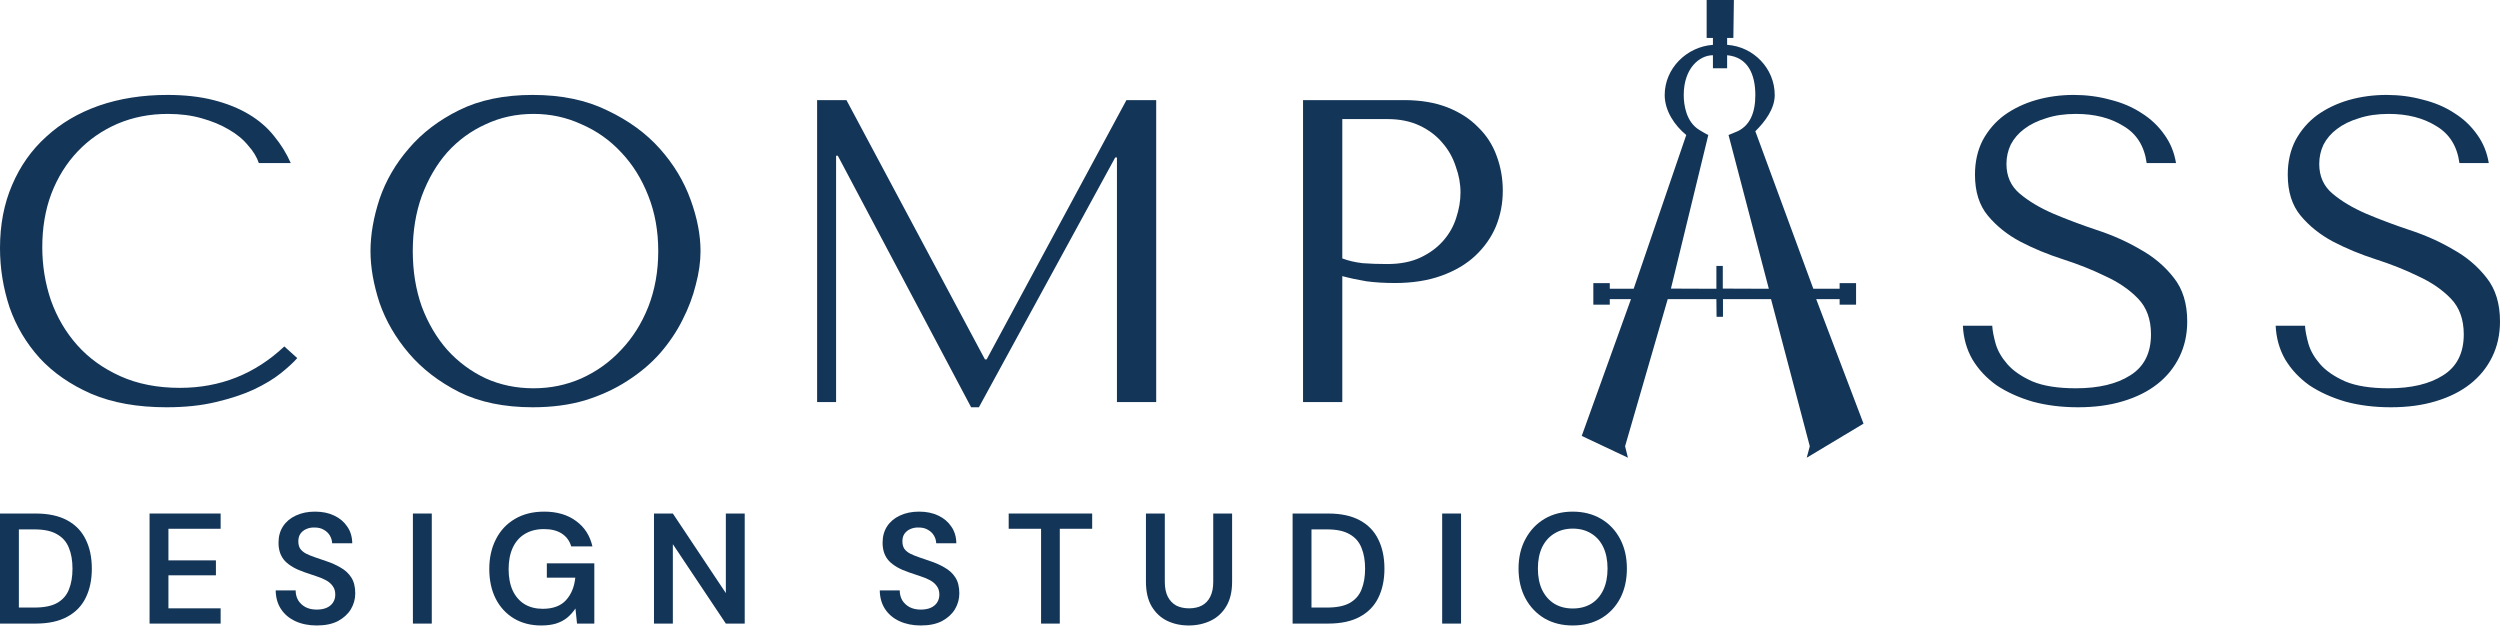
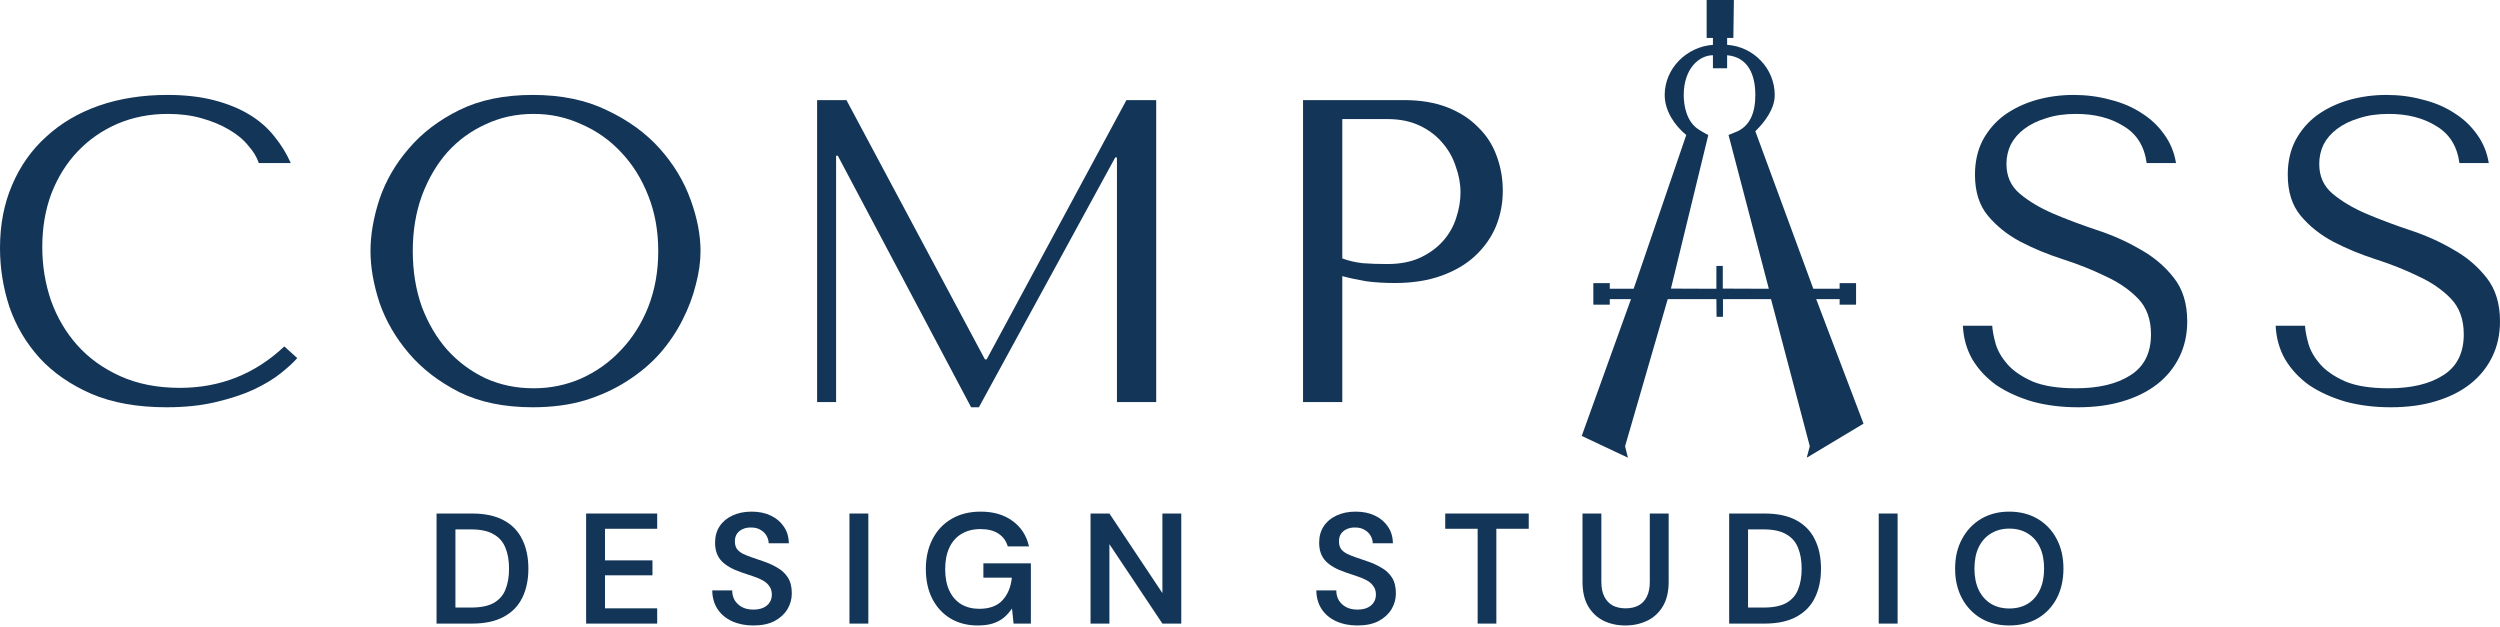
<svg xmlns="http://www.w3.org/2000/svg" width="1800" height="451" viewBox="0 0 1800 451" fill="none">
  <g>
    <g>
      <path d="M204.698 249.436L214.016 257.823C211.324 260.929 207.39 264.553 202.213 268.695C197.036 272.836 190.513 276.771 182.644 280.498C174.982 284.019 165.87 287.021 155.309 289.506C144.955 291.991 133.152 293.234 119.899 293.234C98.984 293.234 80.968 290.024 65.851 283.604C50.734 276.978 38.31 268.384 28.577 257.823C18.844 247.055 11.596 234.837 6.834 221.17C2.278 207.296 0 193.111 0 178.615C0 161.842 2.899 146.725 8.697 133.265C14.495 119.598 22.675 108.001 33.236 98.476C43.797 88.743 56.429 81.288 71.132 76.111C86.041 70.934 102.504 68.346 120.52 68.346C132.945 68.346 144.023 69.588 153.756 72.073C163.489 74.558 171.979 77.975 179.227 82.324C186.475 86.672 192.48 91.849 197.243 97.855C202.213 103.86 206.251 110.383 209.357 117.423H186.371C184.922 113.075 182.333 108.83 178.606 104.688C175.085 100.339 170.426 96.508 164.628 93.195C159.037 89.882 152.514 87.19 145.059 85.119C137.811 83.048 129.735 82.013 120.831 82.013C107.785 82.013 95.671 84.394 84.488 89.157C73.513 93.92 63.987 100.547 55.911 109.037C47.835 117.527 41.519 127.674 36.964 139.477C32.615 151.074 30.441 163.913 30.441 177.994C30.441 191.247 32.511 203.982 36.653 216.2C41.002 228.418 47.318 239.186 55.601 248.504C63.884 257.823 74.238 265.278 86.663 270.869C99.087 276.46 113.376 279.256 129.528 279.256C158.519 279.256 183.576 269.316 204.698 249.436Z" fill="#133558" />
      <path d="M266.756 180.79C266.756 168.986 268.93 156.458 273.279 143.205C277.834 129.952 284.875 117.838 294.401 106.862C303.926 95.68 316.041 86.465 330.743 79.217C345.446 71.97 363.047 68.346 383.548 68.346C404.256 68.346 422.169 72.073 437.285 79.528C452.609 86.776 465.241 95.991 475.181 107.173C485.121 118.355 492.472 130.573 497.235 143.826C501.997 156.872 504.379 169.193 504.379 180.79C504.379 188.452 503.24 196.528 500.962 205.018C498.891 213.508 495.682 221.998 491.333 230.489C487.191 238.772 481.807 246.744 475.181 254.406C468.554 261.861 460.685 268.488 451.574 274.286C442.669 280.084 432.522 284.743 421.133 288.264C409.951 291.577 397.423 293.234 383.548 293.234C363.047 293.234 345.446 289.61 330.743 282.362C316.041 274.907 303.926 265.589 294.401 254.406C284.875 243.224 277.834 231.11 273.279 218.064C268.93 204.811 266.756 192.386 266.756 180.79ZM297.196 180.79C297.196 195.285 299.371 208.642 303.719 220.859C308.275 232.87 314.384 243.224 322.046 251.921C329.915 260.619 339.13 267.452 349.691 272.422C360.252 277.185 371.745 279.566 384.17 279.566C396.387 279.566 407.88 277.185 418.648 272.422C429.623 267.452 439.149 260.619 447.225 251.921C455.508 243.224 462.031 232.87 466.794 220.859C471.557 208.642 473.938 195.285 473.938 180.79C473.938 166.294 471.557 153.041 466.794 141.03C462.031 128.813 455.508 118.355 447.225 109.658C439.149 100.961 429.623 94.231 418.648 89.468C407.88 84.498 396.387 82.013 384.17 82.013C371.745 82.013 360.252 84.498 349.691 89.468C339.13 94.231 329.915 100.961 322.046 109.658C314.384 118.355 308.275 128.813 303.719 141.03C299.371 153.041 297.196 166.294 297.196 180.79Z" fill="#133558" />
      <path d="M609.441 72.073L709.149 258.755H710.392L811.032 72.073H832.465V289.506H804.198V113.385H802.956L704.801 293.234H699.209L603.228 112.143H601.986V289.506H588.319V72.073H609.441Z" fill="#133558" />
      <path d="M966.455 198.806V289.506H938.189V72.073H1010.87C1022.88 72.073 1033.34 73.833 1042.25 77.354C1051.15 80.874 1058.5 85.637 1064.3 91.642C1070.31 97.44 1074.76 104.378 1077.66 112.454C1080.56 120.323 1082.01 128.606 1082.01 137.303C1082.01 146.415 1080.35 155.008 1077.04 163.084C1073.72 170.953 1068.75 177.994 1062.13 184.206C1055.71 190.212 1047.63 194.975 1037.9 198.495C1028.16 202.015 1016.98 203.775 1004.35 203.775C996.896 203.775 990.062 203.361 983.85 202.533C977.638 201.498 971.839 200.255 966.455 198.806ZM966.455 85.74V186.07C970.804 187.727 975.67 188.866 981.054 189.487C986.438 189.901 992.34 190.108 998.76 190.108C1008.08 190.108 1016.05 188.555 1022.68 185.449C1029.3 182.343 1034.79 178.305 1039.14 173.335C1043.49 168.365 1046.59 162.877 1048.46 156.872C1050.53 150.66 1051.56 144.551 1051.56 138.546C1051.56 132.333 1050.43 126.121 1048.15 119.908C1046.08 113.489 1042.87 107.794 1038.52 102.824C1034.17 97.647 1028.68 93.506 1022.06 90.4C1015.43 87.293 1007.77 85.74 999.07 85.74H966.455Z" fill="#133558" />
      <path d="M1413.28 234.527H1434.4C1434.61 238.047 1435.44 242.396 1436.89 247.573C1438.34 252.543 1441.13 257.409 1445.27 262.172C1449.42 266.935 1455.42 271.076 1463.29 274.596C1471.16 277.91 1481.62 279.566 1494.66 279.566C1511.02 279.566 1524.07 276.46 1533.8 270.248C1543.74 264.035 1548.71 254.199 1548.71 240.739C1548.71 229.971 1545.6 221.377 1539.39 214.958C1533.18 208.538 1525.31 203.154 1515.78 198.806C1506.47 194.25 1496.32 190.212 1485.34 186.691C1474.37 183.171 1464.12 178.926 1454.59 173.956C1445.27 168.986 1437.51 162.774 1431.3 155.319C1425.08 147.864 1421.98 138.028 1421.98 125.81C1421.98 116.492 1423.84 108.208 1427.57 100.961C1431.5 93.713 1436.68 87.708 1443.1 82.945C1449.73 78.182 1457.28 74.558 1465.77 72.073C1474.47 69.588 1483.58 68.346 1493.11 68.346C1502.22 68.346 1510.92 69.485 1519.2 71.763C1527.69 73.833 1535.25 77.043 1541.88 81.392C1548.5 85.533 1553.99 90.71 1558.34 96.923C1562.69 102.928 1565.48 109.762 1566.73 117.423H1545.6C1543.95 105.206 1538.36 96.301 1528.83 90.71C1519.51 84.912 1508.12 82.013 1494.66 82.013C1486.59 82.013 1479.44 83.048 1473.23 85.119C1467.02 86.983 1461.74 89.571 1457.39 92.885C1453.25 95.991 1450.04 99.718 1447.76 104.067C1445.69 108.416 1444.65 113.075 1444.65 118.045C1444.65 126.949 1447.86 134.093 1454.28 139.477C1460.7 144.861 1468.67 149.624 1478.2 153.766C1487.93 157.907 1498.39 161.842 1509.57 165.569C1520.96 169.297 1531.42 173.956 1540.94 179.547C1550.68 184.931 1558.75 191.765 1565.17 200.048C1571.59 208.124 1574.8 218.582 1574.8 231.42C1574.8 240.739 1572.94 249.229 1569.21 256.891C1565.48 264.553 1560.2 271.076 1553.37 276.46C1546.54 281.844 1538.25 285.986 1528.52 288.885C1518.99 291.784 1508.23 293.234 1496.22 293.234C1484.41 293.234 1473.54 291.888 1463.6 289.195C1453.66 286.296 1444.96 282.362 1437.51 277.392C1430.26 272.215 1424.46 266.003 1420.11 258.755C1415.97 251.507 1413.69 243.431 1413.28 234.527Z" fill="#133558" />
      <path d="M1638.48 234.527H1659.6C1659.81 238.047 1660.64 242.396 1662.09 247.573C1663.54 252.543 1666.33 257.409 1670.47 262.172C1674.61 266.935 1680.62 271.076 1688.49 274.596C1696.36 277.91 1706.81 279.566 1719.86 279.566C1736.22 279.566 1749.27 276.46 1759 270.248C1768.94 264.035 1773.91 254.199 1773.91 240.739C1773.91 229.971 1770.8 221.377 1764.59 214.958C1758.38 208.538 1750.51 203.154 1740.98 198.806C1731.66 194.25 1721.52 190.212 1710.54 186.691C1699.57 183.171 1689.32 178.926 1679.79 173.956C1670.47 168.986 1662.71 162.774 1656.49 155.319C1650.28 147.864 1647.18 138.028 1647.18 125.81C1647.18 116.492 1649.04 108.208 1652.77 100.961C1656.7 93.713 1661.88 87.708 1668.3 82.945C1674.92 78.182 1682.48 74.558 1690.97 72.073C1699.67 69.588 1708.78 68.346 1718.31 68.346C1727.42 68.346 1736.12 69.485 1744.4 71.763C1752.89 73.833 1760.45 77.043 1767.07 81.392C1773.7 85.533 1779.19 90.71 1783.54 96.923C1787.89 102.928 1790.68 109.762 1791.92 117.423H1770.8C1769.15 105.206 1763.55 96.301 1754.03 90.71C1744.71 84.912 1733.32 82.013 1719.86 82.013C1711.78 82.013 1704.64 83.048 1698.43 85.119C1692.22 86.983 1686.93 89.571 1682.59 92.885C1678.44 95.991 1675.23 99.718 1672.96 104.067C1670.89 108.416 1669.85 113.075 1669.85 118.045C1669.85 126.949 1673.06 134.093 1679.48 139.477C1685.9 144.861 1693.87 149.624 1703.4 153.766C1713.13 157.907 1723.59 161.842 1734.77 165.569C1746.16 169.297 1756.62 173.956 1766.14 179.547C1775.88 184.931 1783.95 191.765 1790.37 200.048C1796.79 208.124 1800 218.582 1800 231.42C1800 240.739 1798.14 249.229 1794.41 256.891C1790.68 264.553 1785.4 271.076 1778.57 276.46C1771.73 281.844 1763.45 285.986 1753.72 288.885C1744.19 291.784 1733.42 293.234 1721.41 293.234C1709.61 293.234 1698.74 291.888 1688.8 289.195C1678.86 286.296 1670.16 282.362 1662.71 277.392C1655.46 272.215 1649.66 266.003 1645.31 258.755C1641.17 251.507 1638.89 243.431 1638.48 234.527Z" fill="#133558" />
      <path d="M1324.53 215.37V219.374H1336.37V203.843H1324.53V207.911H1305.59L1263.84 94.482C1270.7 87.751 1277.81 78.403 1277.81 68.431C1277.81 49.236 1262.47 33.53 1243.53 32.284V27.298H1248.02L1248.39 0H1228.79V27.298H1233.31V32.284C1214.37 33.655 1198.58 49.236 1198.58 68.431C1198.58 79.649 1205.63 90.334 1214.11 97.19L1176.24 207.911H1159.04V203.843H1147.2V219.374H1159.04V215.37H1174.31L1138.85 313.861L1172.1 329.547L1170.06 321.296L1200.76 215.37H1235.8L1235.93 228.104H1240.54V215.37H1275.14L1303.05 321.296L1300.84 329.547L1341.73 305.011L1307.66 215.37H1324.53ZM1240.41 207.911V191.458H1235.8V207.911L1203.07 207.787L1229.98 97.19C1228.51 96.584 1225.27 94.618 1223.59 93.61C1213.99 87.847 1212.29 75.471 1212.29 68.431C1212.29 49.141 1223.59 39.762 1233.31 39.762V49.141H1243.53V39.762C1258.36 41.133 1263.84 53.349 1263.84 68.431C1263.84 80.522 1260.35 91.256 1249.01 95.37C1248.89 95.37 1244.79 97.19 1244.54 97.19L1273.56 207.911L1240.29 207.787L1240.41 207.911Z" fill="#133558" />
    </g>
  </g>
  <g>
    <g>
-       <path d="M0 448.981V369.733H25.586C34.794 369.733 42.379 371.355 48.341 374.601C54.379 377.846 58.832 382.45 61.7 388.412C64.644 394.299 66.116 401.319 66.116 409.47C66.116 417.47 64.644 424.452 61.7 430.414C58.832 436.301 54.379 440.867 48.341 444.113C42.379 447.358 34.794 448.981 25.586 448.981H0ZM13.585 437.433H24.907C31.775 437.433 37.171 436.339 41.096 434.15C45.096 431.886 47.926 428.678 49.587 424.527C51.323 420.3 52.191 415.281 52.191 409.47C52.191 403.583 51.323 398.564 49.587 394.413C47.926 390.186 45.096 386.941 41.096 384.676C37.171 382.337 31.775 381.167 24.907 381.167H13.585V437.433Z" fill="#133558" />
-       <path d="M107.684 448.981V369.733H158.855V380.714H121.269V403.47H155.459V414.225H121.269V437.999H158.855V448.981H107.684Z" fill="#133558" />
-       <path d="M228.042 450.339C222.306 450.339 217.211 449.32 212.758 447.283C208.305 445.245 204.833 442.339 202.343 438.565C199.852 434.792 198.569 430.301 198.494 425.093H212.871C212.871 427.735 213.475 430.112 214.683 432.225C215.966 434.263 217.702 435.886 219.891 437.093C222.155 438.301 224.872 438.905 228.042 438.905C230.759 438.905 233.099 438.49 235.061 437.66C237.099 436.754 238.646 435.509 239.703 433.924C240.835 432.263 241.401 430.339 241.401 428.15C241.401 425.659 240.797 423.621 239.589 422.036C238.457 420.376 236.872 418.98 234.835 417.848C232.797 416.715 230.457 415.734 227.815 414.904C225.174 413.998 222.381 413.055 219.438 412.074C213.173 409.96 208.456 407.281 205.286 404.036C202.116 400.715 200.531 396.3 200.531 390.79C200.531 386.186 201.626 382.224 203.815 378.903C206.003 375.582 209.06 373.016 212.985 371.204C216.985 369.317 221.589 368.374 226.797 368.374C232.08 368.374 236.684 369.317 240.608 371.204C244.608 373.091 247.741 375.733 250.005 379.129C252.345 382.45 253.552 386.45 253.628 391.13H239.137C239.061 389.167 238.533 387.356 237.552 385.695C236.57 383.959 235.136 382.563 233.25 381.507C231.438 380.374 229.212 379.808 226.57 379.808C224.306 379.733 222.268 380.11 220.457 380.941C218.721 381.695 217.324 382.827 216.268 384.337C215.287 385.771 214.796 387.582 214.796 389.771C214.796 391.884 215.249 393.658 216.155 395.092C217.136 396.451 218.532 397.62 220.343 398.602C222.155 399.507 224.268 400.375 226.683 401.205C229.098 402.036 231.74 402.941 234.608 403.922C238.533 405.206 242.08 406.791 245.25 408.677C248.495 410.489 251.062 412.866 252.948 415.81C254.835 418.753 255.779 422.565 255.779 427.244C255.779 431.32 254.722 435.131 252.609 438.678C250.495 442.15 247.401 444.981 243.325 447.169C239.25 449.283 234.155 450.339 228.042 450.339Z" fill="#133558" />
-       <path d="M297.291 448.981V369.733H310.876V448.981H297.291Z" fill="#133558" />
-       <path d="M389.643 450.339C382.171 450.339 375.604 448.641 369.944 445.245C364.359 441.848 360.019 437.131 356.924 431.093C353.83 424.98 352.283 417.848 352.283 409.696C352.283 401.621 353.868 394.488 357.038 388.299C360.208 382.035 364.736 377.167 370.623 373.695C376.586 370.148 383.642 368.374 391.794 368.374C401.001 368.374 408.624 370.601 414.662 375.054C420.776 379.431 424.738 385.544 426.55 393.394H411.266C410.134 389.469 407.907 386.412 404.587 384.224C401.266 382.035 396.964 380.941 391.68 380.941C386.322 380.941 381.718 382.11 377.869 384.45C374.095 386.714 371.189 390.035 369.151 394.413C367.189 398.715 366.208 403.847 366.208 409.809C366.208 415.772 367.189 420.904 369.151 425.206C371.189 429.508 374.057 432.791 377.755 435.056C381.454 437.244 385.793 438.339 390.775 438.339C398.171 438.339 403.756 436.263 407.53 432.112C411.304 427.961 413.53 422.565 414.21 415.923H393.718V405.621H427.908V448.981H415.455L414.323 438.112C412.587 440.679 410.587 442.905 408.323 444.792C406.058 446.603 403.379 448 400.285 448.981C397.266 449.886 393.718 450.339 389.643 450.339Z" fill="#133558" />
-       <path d="M470.868 448.981V369.733H484.453L522.605 427.018V369.733H536.191V448.981H522.605L484.453 391.809V448.981H470.868Z" fill="#133558" />
-       <path d="M662.978 450.339C657.242 450.339 652.147 449.32 647.694 447.283C643.241 445.245 639.77 442.339 637.279 438.565C634.788 434.792 633.505 430.301 633.43 425.093H647.808C647.808 427.735 648.411 430.112 649.619 432.225C650.902 434.263 652.638 435.886 654.827 437.093C657.091 438.301 659.808 438.905 662.978 438.905C665.695 438.905 668.035 438.49 669.997 437.66C672.035 436.754 673.582 435.509 674.639 433.924C675.771 432.263 676.337 430.339 676.337 428.15C676.337 425.659 675.733 423.621 674.526 422.036C673.393 420.376 671.808 418.98 669.771 417.848C667.733 416.715 665.393 415.734 662.751 414.904C660.11 413.998 657.317 413.055 654.374 412.074C648.109 409.96 643.392 407.281 640.222 404.036C637.052 400.715 635.467 396.3 635.467 390.79C635.467 386.186 636.562 382.224 638.751 378.903C640.939 375.582 643.996 373.016 647.921 371.204C651.921 369.317 656.525 368.374 661.733 368.374C667.016 368.374 671.62 369.317 675.544 371.204C679.545 373.091 682.677 375.733 684.941 379.129C687.281 382.45 688.488 386.45 688.564 391.13H674.073C673.997 389.167 673.469 387.356 672.488 385.695C671.507 383.959 670.073 382.563 668.186 381.507C666.374 380.374 664.148 379.808 661.506 379.808C659.242 379.733 657.204 380.11 655.393 380.941C653.657 381.695 652.261 382.827 651.204 384.337C650.223 385.771 649.732 387.582 649.732 389.771C649.732 391.884 650.185 393.658 651.091 395.092C652.072 396.451 653.468 397.62 655.28 398.602C657.091 399.507 659.204 400.375 661.619 401.205C664.035 402.036 666.676 402.941 669.544 403.922C673.469 405.206 677.016 406.791 680.186 408.677C683.432 410.489 685.998 412.866 687.885 415.81C689.771 418.753 690.715 422.565 690.715 427.244C690.715 431.32 689.658 435.131 687.545 438.678C685.432 442.15 682.337 444.981 678.262 447.169C674.186 449.283 669.091 450.339 662.978 450.339Z" fill="#133558" />
-       <path d="M749.575 448.981V380.714H726.254V369.733H786.369V380.714H763.047V448.981H749.575Z" fill="#133558" />
-       <path d="M855.871 450.339C850.135 450.339 844.927 449.207 840.248 446.943C835.644 444.679 831.946 441.207 829.153 436.527C826.436 431.848 825.078 425.961 825.078 418.866V369.733H838.663V418.98C838.663 423.282 839.38 426.829 840.814 429.622C842.248 432.414 844.248 434.527 846.814 435.961C849.456 437.32 852.55 437.999 856.098 437.999C859.72 437.999 862.815 437.32 865.381 435.961C868.023 434.527 870.023 432.414 871.381 429.622C872.815 426.829 873.532 423.282 873.532 418.98V369.733H887.117V418.866C887.117 425.961 885.721 431.848 882.929 436.527C880.136 441.207 876.362 444.679 871.608 446.943C866.853 449.207 861.607 450.339 855.871 450.339Z" fill="#133558" />
-       <path d="M930.679 448.981V369.733H956.265C965.473 369.733 973.058 371.355 979.021 374.601C985.059 377.846 989.512 382.45 992.38 388.412C995.323 394.299 996.795 401.319 996.795 409.47C996.795 417.47 995.323 424.452 992.38 430.414C989.512 436.301 985.059 440.867 979.021 444.113C973.058 447.358 965.473 448.981 956.265 448.981H930.679ZM944.265 437.433H955.586C962.454 437.433 967.85 436.339 971.775 434.15C975.775 431.886 978.606 428.678 980.266 424.527C982.002 420.3 982.87 415.281 982.87 409.47C982.87 403.583 982.002 398.564 980.266 394.413C978.606 390.186 975.775 386.941 971.775 384.676C967.85 382.337 962.454 381.167 955.586 381.167H944.265V437.433Z" fill="#133558" />
-       <path d="M1038.36 448.981V369.733H1051.95V448.981H1038.36Z" fill="#133558" />
-       <path d="M1132.3 450.339C1124.68 450.339 1117.92 448.641 1112.03 445.245C1106.22 441.773 1101.66 436.98 1098.34 430.867C1095.02 424.678 1093.35 417.508 1093.35 409.357C1093.35 401.281 1095.02 394.186 1098.34 388.073C1101.66 381.884 1106.22 377.054 1112.03 373.582C1117.92 370.11 1124.68 368.374 1132.3 368.374C1140.07 368.374 1146.9 370.11 1152.79 373.582C1158.68 377.054 1163.24 381.884 1166.49 388.073C1169.73 394.186 1171.36 401.281 1171.36 409.357C1171.36 417.508 1169.73 424.678 1166.49 430.867C1163.24 436.98 1158.68 441.773 1152.79 445.245C1146.9 448.641 1140.07 450.339 1132.3 450.339ZM1132.41 438.112C1137.47 438.112 1141.88 436.98 1145.66 434.716C1149.43 432.376 1152.34 429.055 1154.38 424.753C1156.41 420.451 1157.43 415.319 1157.43 409.357C1157.43 403.394 1156.41 398.262 1154.38 393.96C1152.34 389.658 1149.43 386.375 1145.66 384.11C1141.88 381.771 1137.47 380.601 1132.41 380.601C1127.36 380.601 1122.94 381.771 1119.17 384.11C1115.39 386.375 1112.45 389.658 1110.34 393.96C1108.3 398.262 1107.28 403.394 1107.28 409.357C1107.28 415.319 1108.3 420.451 1110.34 424.753C1112.45 429.055 1115.39 432.376 1119.17 434.716C1122.94 436.98 1127.36 438.112 1132.41 438.112Z" fill="#133558" />
+       <path d="M314.321 448.981V369.733H339.907C349.115 369.733 356.7 371.355 362.663 374.601C368.701 377.846 373.154 382.45 376.022 388.412C378.965 394.299 380.437 401.319 380.437 409.47C380.437 417.47 378.965 424.452 376.022 430.414C373.154 436.301 368.701 440.867 362.663 444.113C356.7 447.358 349.115 448.981 339.907 448.981H314.321ZM327.907 437.433H339.228C346.096 437.433 351.492 436.339 355.417 434.15C359.417 431.886 362.248 428.678 363.908 424.527C365.644 420.3 366.512 415.281 366.512 409.47C366.512 403.583 365.644 398.564 363.908 394.413C362.248 390.186 359.417 386.941 355.417 384.676C351.492 382.337 346.096 381.167 339.228 381.167H327.907V437.433Z" fill="#133558" />
+       <path d="M422.005 448.981V369.733H473.177V380.714H435.59V403.47H469.78V414.225H435.59V437.999H473.177V448.981H422.005Z" fill="#133558" />
+       <path d="M542.363 450.339C536.627 450.339 531.533 449.32 527.08 447.283C522.627 445.245 519.155 442.339 516.664 438.565C514.173 434.792 512.89 430.301 512.815 425.093H527.193C527.193 427.735 527.797 430.112 529.004 432.225C530.287 434.263 532.023 435.886 534.212 437.093C536.476 438.301 539.193 438.905 542.363 438.905C545.08 438.905 547.42 438.49 549.382 437.66C551.42 436.754 552.967 435.509 554.024 433.924C555.156 432.263 555.722 430.339 555.722 428.15C555.722 425.659 555.118 423.621 553.911 422.036C552.779 420.376 551.194 418.98 549.156 417.848C547.118 416.715 544.778 415.734 542.137 414.904C539.495 413.998 536.703 413.055 533.759 412.074C527.495 409.96 522.778 407.281 519.608 404.036C516.438 400.715 514.853 396.3 514.853 390.79C514.853 386.186 515.947 382.224 518.136 378.903C520.325 375.582 523.381 373.016 527.306 371.204C531.306 369.317 535.91 368.374 541.118 368.374C546.401 368.374 551.005 369.317 554.93 371.204C558.93 373.091 562.062 375.733 564.326 379.129C566.666 382.45 567.873 386.45 567.949 391.13H553.458C553.382 389.167 552.854 387.356 551.873 385.695C550.892 383.959 549.458 382.563 547.571 381.507C545.759 380.374 543.533 379.808 540.891 379.808C538.627 379.733 536.589 380.11 534.778 380.941C533.042 381.695 531.646 382.827 530.589 384.337C529.608 385.771 529.117 387.582 529.117 389.771C529.117 391.884 529.57 393.658 530.476 395.092C531.457 396.451 532.853 397.62 534.665 398.602C536.476 399.507 538.589 400.375 541.005 401.205C543.42 402.036 546.061 402.941 548.929 403.922C552.854 405.206 556.401 406.791 559.571 408.677C562.817 410.489 565.383 412.866 567.27 415.81C569.157 418.753 570.1 422.565 570.1 427.244C570.1 431.32 569.043 435.131 566.93 438.678C564.817 442.15 561.722 444.981 557.647 447.169C553.571 449.283 548.477 450.339 542.363 450.339Z" fill="#133558" />
+       <path d="M611.612 448.981V369.733H625.198V448.981H611.612Z" fill="#133558" />
+       <path d="M703.964 450.339C696.492 450.339 689.926 448.641 684.265 445.245C678.68 441.848 674.34 437.131 671.246 431.093C668.151 424.98 666.604 417.848 666.604 409.696C666.604 401.621 668.189 394.488 671.359 388.299C674.529 382.035 679.057 377.167 684.944 373.695C690.907 370.148 697.964 368.374 706.115 368.374C715.323 368.374 722.946 370.601 728.984 375.054C735.097 379.431 739.06 385.544 740.871 393.394H725.587C724.455 389.469 722.229 386.412 718.908 384.224C715.587 382.035 711.285 380.941 706.002 380.941C700.643 380.941 696.039 382.11 692.19 384.45C688.416 386.714 685.51 390.035 683.473 394.413C681.51 398.715 680.529 403.847 680.529 409.809C680.529 415.772 681.51 420.904 683.473 425.206C685.51 429.508 688.378 432.791 692.077 435.056C695.775 437.244 700.115 438.339 705.096 438.339C712.492 438.339 718.078 436.263 721.851 432.112C725.625 427.961 727.852 422.565 728.531 415.923H708.04V405.621H742.229V448.981H729.776L728.644 438.112C726.908 440.679 724.908 442.905 722.644 444.792C720.38 446.603 717.7 448 714.606 448.981C711.587 449.886 708.039 450.339 703.964 450.339Z" fill="#133558" />
+       <path d="M785.189 448.981V369.733H798.774L836.927 427.018V369.733H850.512V448.981H836.927L798.774 391.809V448.981H785.189Z" fill="#133558" />
+       <path d="M977.299 450.339C971.563 450.339 966.469 449.32 962.016 447.283C957.563 445.245 954.091 442.339 951.6 438.565C949.11 434.792 947.826 430.301 947.751 425.093H962.129C962.129 427.735 962.733 430.112 963.94 432.225C965.223 434.263 966.959 435.886 969.148 437.093C971.412 438.301 974.129 438.905 977.299 438.905C980.016 438.905 982.356 438.49 984.318 437.66C986.356 436.754 987.903 435.509 988.96 433.924C990.092 432.263 990.658 430.339 990.658 428.15C990.658 425.659 990.054 423.621 988.847 422.036C987.715 420.376 986.13 418.98 984.092 417.848C982.054 416.715 979.714 415.734 977.073 414.904C974.431 413.998 971.639 413.055 968.695 412.074C962.431 409.96 957.714 407.281 954.544 404.036C951.374 400.715 949.789 396.3 949.789 390.79C949.789 386.186 950.883 382.224 953.072 378.903C955.261 375.582 958.317 373.016 962.242 371.204C966.242 369.317 970.846 368.374 976.054 368.374C981.337 368.374 985.941 369.317 989.866 371.204C993.866 373.091 996.998 375.733 999.262 379.129C1001.6 382.45 1002.81 386.45 1002.89 391.13H988.394C988.318 389.167 987.79 387.356 986.809 385.695C985.828 383.959 984.394 382.563 982.507 381.507C980.696 380.374 978.469 379.808 975.828 379.808C973.563 379.733 971.525 380.11 969.714 380.941C967.978 381.695 966.582 382.827 965.525 384.337C964.544 385.771 964.053 387.582 964.053 389.771C964.053 391.884 964.506 393.658 965.412 395.092C966.393 396.451 967.789 397.62 969.601 398.602C971.412 399.507 973.526 400.375 975.941 401.205C978.356 402.036 980.997 402.941 983.866 403.922C987.79 405.206 991.337 406.791 994.507 408.677C997.753 410.489 1000.32 412.866 1002.21 415.81C1004.09 418.753 1005.04 422.565 1005.04 427.244C1005.04 431.32 1003.98 435.131 1001.87 438.678C999.753 442.15 996.658 444.981 992.583 447.169C988.507 449.283 983.413 450.339 977.299 450.339Z" fill="#133558" />
+       <path d="M1063.9 448.981V380.714H1040.57V369.733H1100.69V380.714H1077.37V448.981H1063.9Z" fill="#133558" />
+       <path d="M1170.19 450.339C1164.46 450.339 1159.25 449.207 1154.57 446.943C1149.97 444.679 1146.27 441.207 1143.47 436.527C1140.76 431.848 1139.4 425.961 1139.4 418.866V369.733H1152.98V418.98C1152.98 423.282 1153.7 426.829 1155.14 429.622C1156.57 432.414 1158.57 434.527 1161.14 435.961C1163.78 437.32 1166.87 437.999 1170.42 437.999C1174.04 437.999 1177.14 437.32 1179.7 435.961C1182.34 434.527 1184.34 432.414 1185.7 429.622C1187.14 426.829 1187.85 423.282 1187.85 418.98V369.733H1201.44V418.866C1201.44 425.961 1200.04 431.848 1197.25 436.527C1194.46 441.207 1190.68 444.679 1185.93 446.943C1181.17 449.207 1175.93 450.339 1170.19 450.339Z" fill="#133558" />
+       <path d="M1245 448.981V369.733H1270.59C1279.79 369.733 1287.38 371.355 1293.34 374.601C1299.38 377.846 1303.83 382.45 1306.7 388.412C1309.64 394.299 1311.12 401.319 1311.12 409.47C1311.12 417.47 1309.64 424.452 1306.7 430.414C1303.83 436.301 1299.38 440.867 1293.34 444.113C1287.38 447.358 1279.79 448.981 1270.59 448.981H1245ZM1258.59 437.433H1269.91C1276.78 437.433 1282.17 436.339 1286.1 434.15C1290.1 431.886 1292.93 428.678 1294.59 424.527C1296.32 420.3 1297.19 415.281 1297.19 409.47C1297.19 403.583 1296.32 398.564 1294.59 394.413C1292.93 390.186 1290.1 386.941 1286.1 384.676C1282.17 382.337 1276.78 381.167 1269.91 381.167H1258.59V437.433Z" fill="#133558" />
+       <path d="M1352.68 448.981V369.733H1366.27V448.981H1352.68Z" fill="#133558" />
+       <path d="M1446.62 450.339C1439 450.339 1432.24 448.641 1426.36 445.245C1420.54 441.773 1415.98 436.98 1412.66 430.867C1409.34 424.678 1407.68 417.508 1407.68 409.357C1407.68 401.281 1409.34 394.186 1412.66 388.073C1415.98 381.884 1420.54 377.054 1426.36 373.582C1432.24 370.11 1439 368.374 1446.62 368.374C1454.39 368.374 1461.22 370.11 1467.11 373.582C1473 377.054 1477.57 381.884 1480.81 388.073C1484.06 394.186 1485.68 401.281 1485.68 409.357C1485.68 417.508 1484.06 424.678 1480.81 430.867C1477.57 436.98 1473 441.773 1467.11 445.245C1461.22 448.641 1454.39 450.339 1446.62 450.339ZM1446.73 438.112C1451.79 438.112 1456.21 436.98 1459.98 434.716C1463.75 432.376 1466.66 429.055 1468.7 424.753C1470.73 420.451 1471.75 415.319 1471.75 409.357C1471.75 403.394 1470.73 398.262 1468.7 393.96C1466.66 389.658 1463.75 386.375 1459.98 384.11C1456.21 381.771 1451.79 380.601 1446.73 380.601C1441.68 380.601 1437.26 381.771 1433.49 384.11C1429.71 386.375 1426.77 389.658 1424.66 393.96C1422.62 398.262 1421.6 403.394 1421.6 409.357C1421.6 415.319 1422.62 420.451 1424.66 424.753C1426.77 429.055 1429.71 432.376 1433.49 434.716C1437.26 436.98 1441.68 438.112 1446.73 438.112Z" fill="#133558" />
    </g>
  </g>
</svg>
